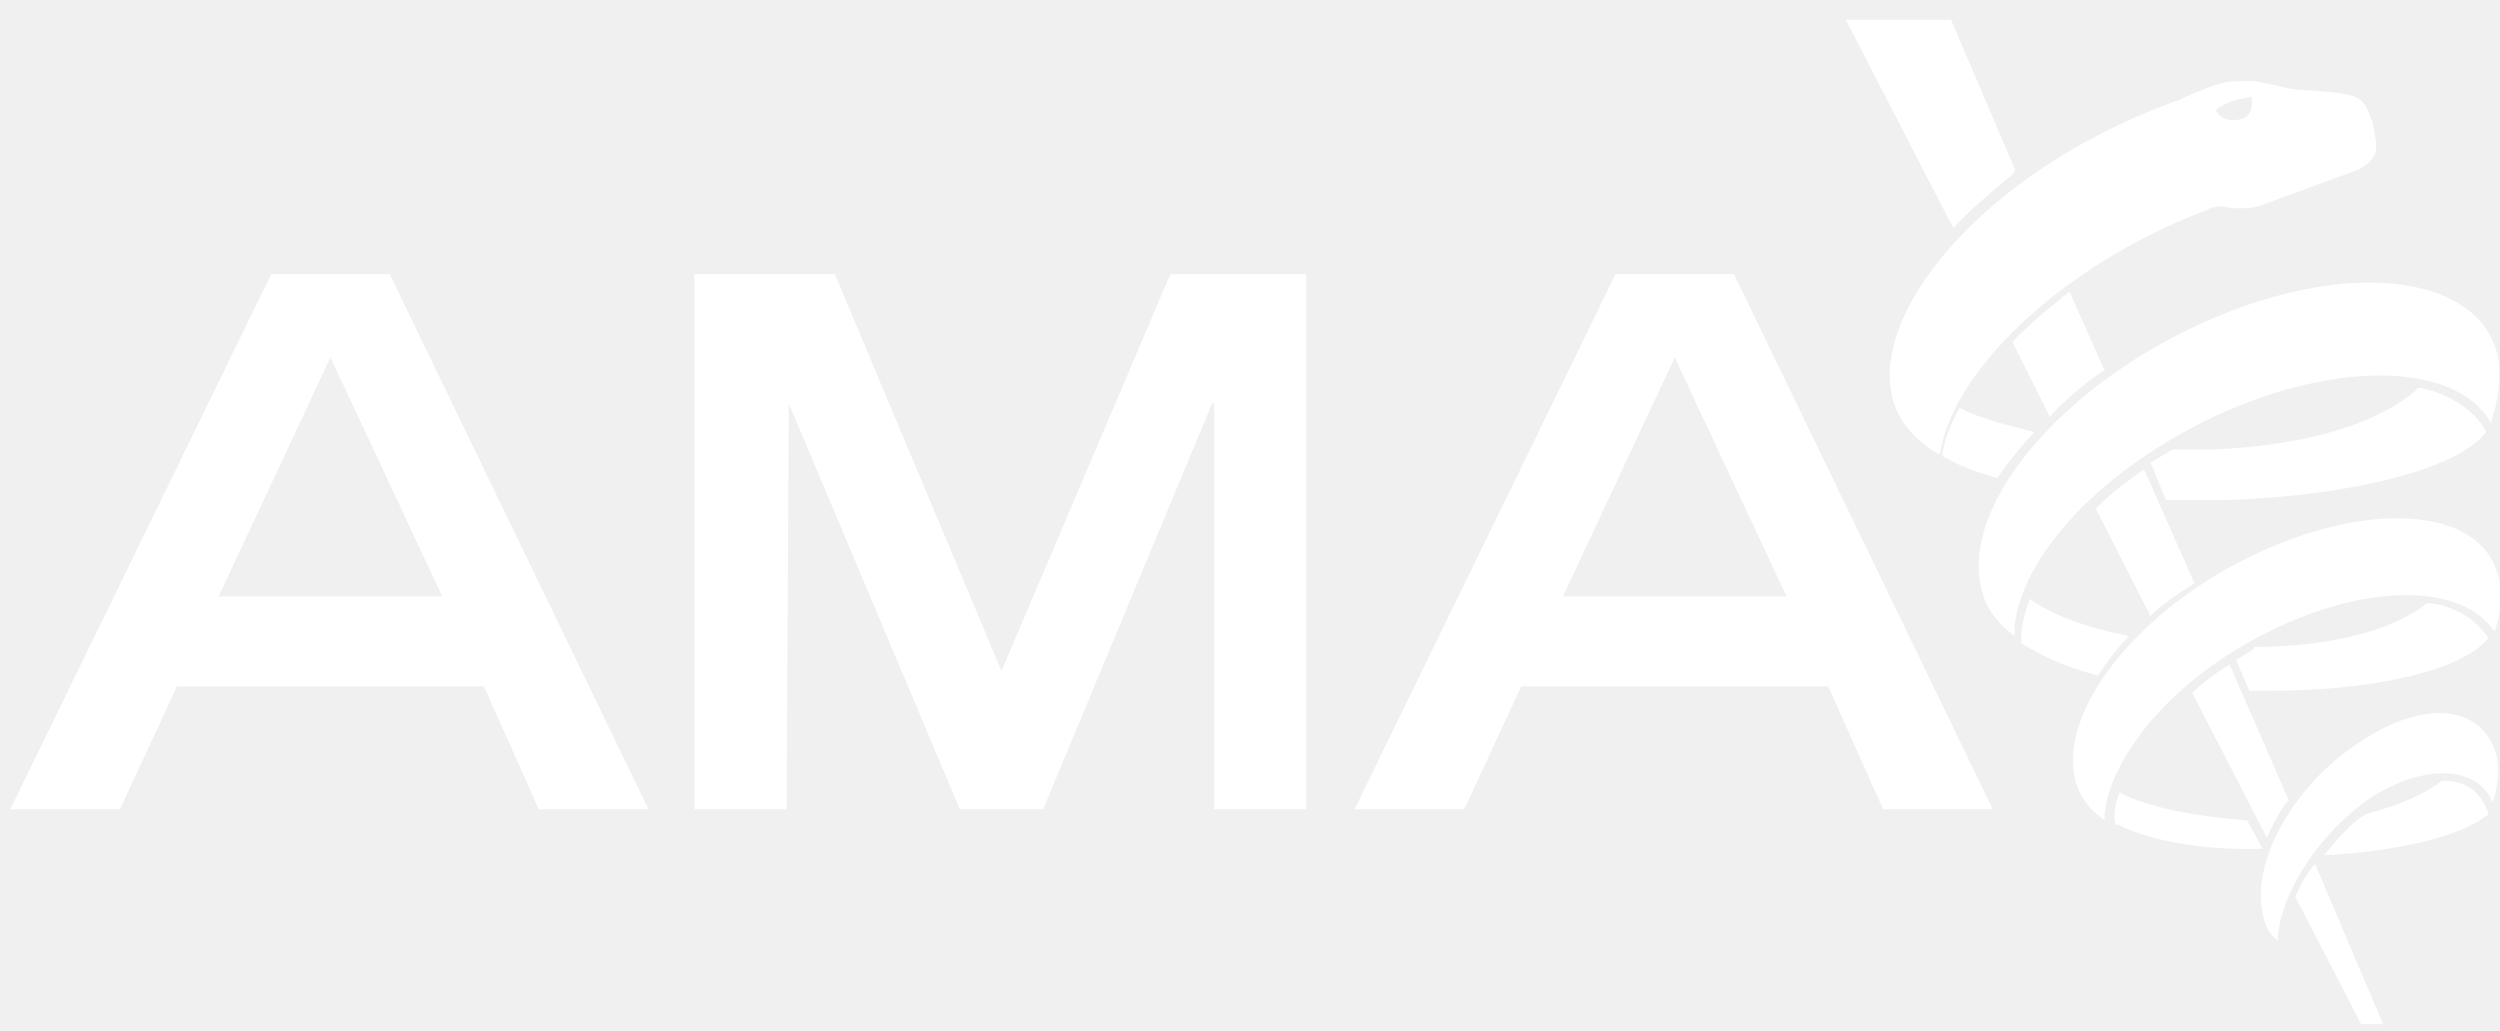
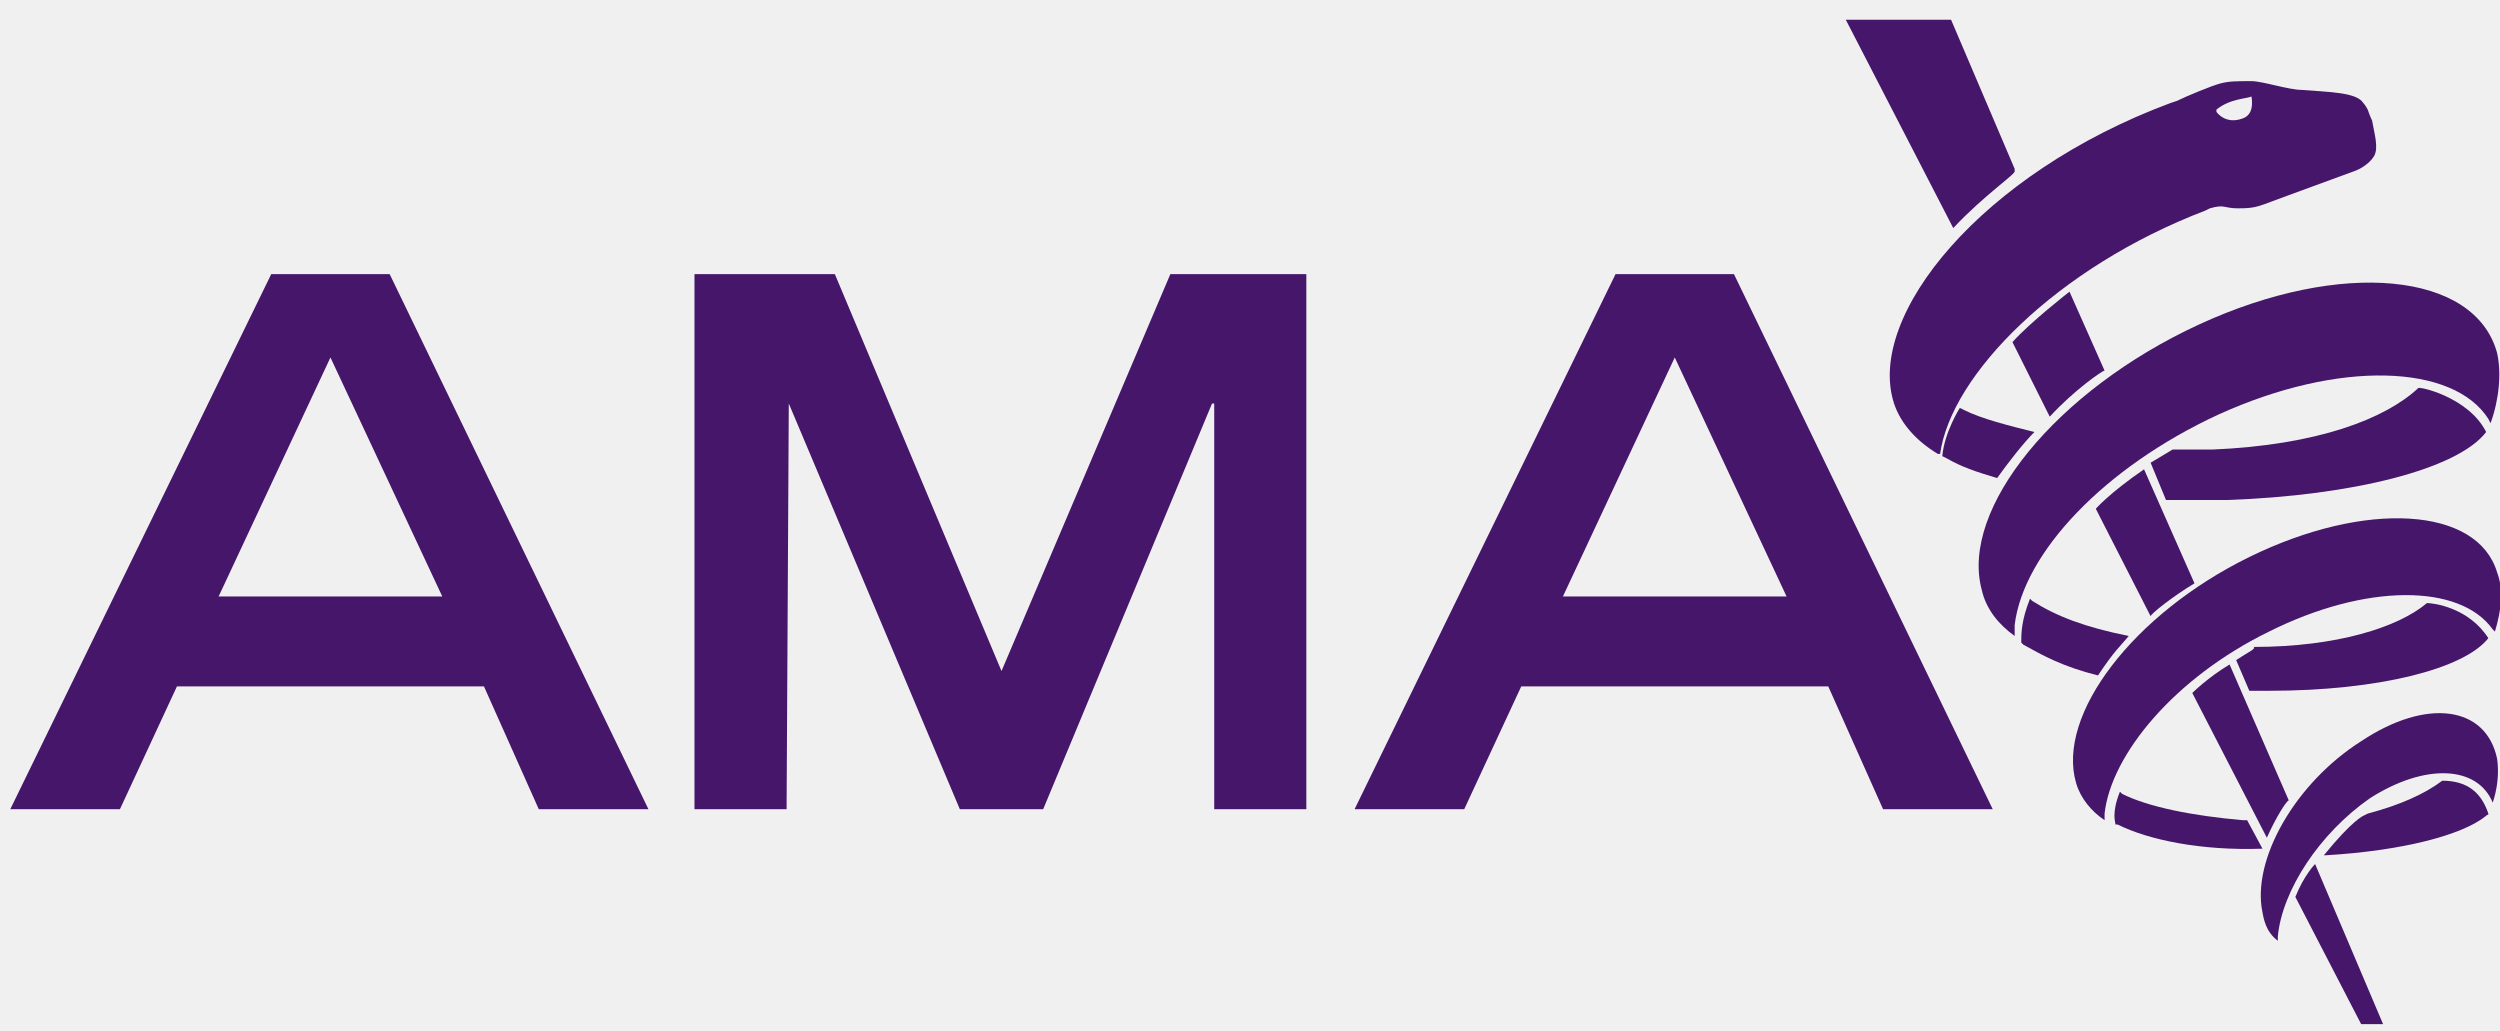
- <svg xmlns="http://www.w3.org/2000/svg" version="1.1" id="Layer_1" x="0px" y="0px" viewBox="0 0 114 47" style="enable-background:new 0 0 114 47;" xml:space="preserve">
-   <style type="text/css">
- 	.st0{fill:#FFFFFF;}
+ <svg xmlns="http://www.w3.org/2000/svg" version="1.1" id="Layer_1" x="0px" y="0px" viewBox="0 0 114 47" xml:space="preserve" width="114" height="47">
+   <defs id="defs74" />
+   <style type="text/css" id="style3">
+ 	.st0{enable-background:new    ;}
+ 	.st1{fill:none;stroke:#46166B;stroke-miterlimit:10;}
+ 	.st2{fill:#46166B;}
</style>
-   <g id="AMA_logo_xA0_Image_1_" transform="translate(-30.33144,-37)">
- </g>
+   <g id="AMA_logo_xA0_Image_1_" transform="translate(-30.33144,-37)" />
  <g id="AMA_Wire_xAE_" transform="translate(-30.33144,-42.1)">
-     <g id="g10">
- 	</g>
+     <g id="g10" />
    <g id="g28">
      <g id="g30">
-         <path id="path32" class="st0" d="M130.4,68.7l-2.3-5.2c-1.6,1.1-2.2,1.8-2.2,1.8l2.5,4.9     C128.4,70.1,129.4,69.3,130.4,68.7z" />
-         <path id="path34" class="st0" d="M123.8,61.1l-1.7-3.4c0.8-0.9,2.6-2.3,2.6-2.3l1.6,3.6     C126.2,59,124.9,59.9,123.8,61.1z" />
-         <path id="path36" class="st0" d="M119.4,52.5l-4.9-9.5h4.8l2.9,6.8v0.1     C122.3,50,120.8,51,119.4,52.5z" />
-         <path id="path38" class="st0" d="M133.7,80.3l-3.4-6.6c0,0,0.7-0.7,1.7-1.3l2.7,6.2     C134.6,78.6,134.1,79.4,133.7,80.3z" />
-         <path id="path40" class="st0" d="M135,83l3,5.8h1l-3.1-7.3C135.9,81.5,135.4,82,135,83z" />
+         <path class="st2" d="m 130.4,68.7 -2.3,-5.2 c -1.6,1.1 -2.2,1.8 -2.2,1.8 l 2.5,4.9 c 0,-0.1 1,-0.9 2,-1.5 z" id="path32" style="fill:#46166b" />
+         <path class="st2" d="m 123.8,61.1 -1.7,-3.4 c 0.8,-0.9 2.6,-2.3 2.6,-2.3 l 1.6,3.6 c -0.1,0 -1.4,0.9 -2.5,2.1 z" id="path34" style="fill:#46166b" />
+         <path class="st2" d="m 119.4,52.5 -4.9,-9.5 4.8,0 2.9,6.8 0,0.1 c 0.1,0.1 -1.4,1.1 -2.8,2.6 z" id="path36" style="fill:#46166b" />
+         <path class="st2" d="m 133.7,80.3 -3.4,-6.6 c 0,0 0.7,-0.7 1.7,-1.3 l 2.7,6.2 c -0.1,0 -0.6,0.8 -1,1.7 z" id="path38" style="fill:#46166b" />
+         <path class="st2" d="m 135,83 3,5.8 1,0 -3.1,-7.3 c 0,0 -0.5,0.5 -0.9,1.5 z" id="path40" style="fill:#46166b" />
      </g>
-       <path id="path42" class="st0" d="M141.7,77.7C141.6,77.8,141.7,77.7,141.7,77.7    c-0.8,0.6-1.9,1.1-3.4,1.5l-0.2,0.1c0,0-0.5,0.2-1.8,1.8c0.1,0,0.1,0,0.1,0c3.4-0.2,6.2-0.9,7.3-1.8c0.1-0.1,0.1,0,0.1-0.1    C143.5,78.3,142.9,77.7,141.7,77.7L141.7,77.7z" />
-       <path id="path44" class="st0" d="M143.7,61.8c-1.3,1.7-6.1,2.9-11.8,3.1c-1.1,0-1.7,0-2.7,0    h-0.1l-0.7-1.7c0,0,0.5-0.3,1-0.6c0.7,0,1.1,0,1.8,0c4.8-0.2,7.9-1.4,9.4-2.8C140.6,59.7,142.9,60.2,143.7,61.8z" />
-       <path id="path46" class="st0" d="M123.1,61.8c-1.2-0.3-2.4-0.6-3.2-1l-0.2-0.1    c0,0-0.7,1.1-0.8,2.2l0.2,0.1c0.7,0.4,1.3,0.6,2.3,0.9C121.9,63.2,122.6,62.3,123.1,61.8z" />
-       <path id="path48" class="st0" d="M133.5,80.8l-0.7-1.3c-0.1,0-0.1,0-0.2,0    c-2.3-0.2-4.3-0.6-5.5-1.2c-0.1-0.1,0,0-0.1-0.1c-0.4,1-0.2,1.4-0.2,1.5c0,0-0.1,0,0.1,0C128.3,80.4,130.7,80.9,133.5,80.8    L133.5,80.8L133.5,80.8z" />
-       <path id="path50" class="st0" d="M132.3,72.2l0.6,1.4c0.3,0,0.6,0,0.9,0c5,0,8.9-1,10-2.4    c-0.9-1.4-2.5-1.6-2.8-1.6c-1.3,1.1-4.1,2-7.9,2C133.2,71.7,132.9,71.8,132.3,72.2z" />
-       <path id="path52" class="st0" d="M127.4,71.1c-2-0.4-3.3-0.9-4.4-1.6c-0.1-0.1,0,0-0.1-0.1    c-0.4,1-0.4,1.6-0.4,2c0.1,0.1,0,0,0.1,0.1c0.9,0.5,1.8,1,3.4,1.4C126.8,71.7,127,71.6,127.4,71.1z" />
-       <path id="path54" class="st0" d="M122.2,70.6c0.4-3.3,4.1-7.2,9.3-9.6    c5.5-2.5,10.7-2.3,12.3,0.2l0.1,0.2c0.4-1.1,0.5-2.3,0.3-3.2c-1-3.7-7.1-4.3-13.6-1.3s-10.9,8.4-9.9,12.1c0.2,0.9,0.8,1.6,1.5,2.1    C122.2,71.1,122.2,70.6,122.2,70.6z" />
-       <path id="path56" class="st0" d="M144,70.8l0.1,0.1c0.3-1,0.4-1.9,0.1-2.7    c-0.9-3-6-3.3-11.3-0.7c-5.3,2.6-8.8,7.2-7.9,10.3c0.2,0.7,0.7,1.3,1.3,1.7v-0.3c0.3-2.7,3.2-6.2,7.5-8.3    C138.2,68.7,142.5,68.7,144,70.8L144,70.8z" />
-       <path id="path58" class="st0" d="M144,78.7L144,78.7c0.2-0.6,0.3-1.3,0.2-2    c-0.5-2.4-3.2-2.8-6.2-0.8c-3,1.9-5,5.4-4.5,7.8c0.1,0.6,0.3,1,0.7,1.3v-0.2c0.2-2.1,1.9-4.7,4.2-6.3    C140.9,76.9,143.3,77,144,78.7z" />
+       <path class="st2" d="m 141.7,77.7 c -0.1,0.1 0,0 0,0 -0.8,0.6 -1.9,1.1 -3.4,1.5 l -0.2,0.1 c 0,0 -0.5,0.2 -1.8,1.8 0.1,0 0.1,0 0.1,0 3.4,-0.2 6.2,-0.9 7.3,-1.8 0.1,-0.1 0.1,0 0.1,-0.1 -0.3,-0.9 -0.9,-1.5 -2.1,-1.5 z" id="path42" style="fill:#46166b" />
+       <path class="st2" d="m 143.7,61.8 c -1.3,1.7 -6.1,2.9 -11.8,3.1 -1.1,0 -1.7,0 -2.7,0 l -0.1,0 -0.7,-1.7 c 0,0 0.5,-0.3 1,-0.6 0.7,0 1.1,0 1.8,0 4.8,-0.2 7.9,-1.4 9.4,-2.8 0,-0.1 2.3,0.4 3.1,2 z" id="path44" style="fill:#46166b" />
+       <path class="st2" d="m 123.1,61.8 c -1.2,-0.3 -2.4,-0.6 -3.2,-1 l -0.2,-0.1 c 0,0 -0.7,1.1 -0.8,2.2 l 0.2,0.1 c 0.7,0.4 1.3,0.6 2.3,0.9 0.5,-0.7 1.2,-1.6 1.7,-2.1 z" id="path46" style="fill:#46166b" />
+       <path class="st2" d="m 133.5,80.8 -0.7,-1.3 c -0.1,0 -0.1,0 -0.2,0 -2.3,-0.2 -4.3,-0.6 -5.5,-1.2 -0.1,-0.1 0,0 -0.1,-0.1 -0.4,1 -0.2,1.4 -0.2,1.5 0,0 -0.1,0 0.1,0 1.4,0.7 3.8,1.2 6.6,1.1 l 0,0 z" id="path48" style="fill:#46166b" />
+       <path class="st2" d="m 132.3,72.2 0.6,1.4 c 0.3,0 0.6,0 0.9,0 5,0 8.9,-1 10,-2.4 -0.9,-1.4 -2.5,-1.6 -2.8,-1.6 -1.3,1.1 -4.1,2 -7.9,2 0.1,0.1 -0.2,0.2 -0.8,0.6 z" id="path50" style="fill:#46166b" />
+       <path class="st2" d="m 127.4,71.1 c -2,-0.4 -3.3,-0.9 -4.4,-1.6 -0.1,-0.1 0,0 -0.1,-0.1 -0.4,1 -0.4,1.6 -0.4,2 0.1,0.1 0,0 0.1,0.1 0.9,0.5 1.8,1 3.4,1.4 0.8,-1.2 1,-1.3 1.4,-1.8 z" id="path52" style="fill:#46166b" />
+       <path class="st2" d="m 122.2,70.6 c 0.4,-3.3 4.1,-7.2 9.3,-9.6 5.5,-2.5 10.7,-2.3 12.3,0.2 l 0.1,0.2 c 0.4,-1.1 0.5,-2.3 0.3,-3.2 -1,-3.7 -7.1,-4.3 -13.6,-1.3 -6.5,3 -10.9,8.4 -9.9,12.1 0.2,0.9 0.8,1.6 1.5,2.1 l 0,-0.5 z" id="path54" style="fill:#46166b" />
+       <path class="st2" d="m 144,70.8 0.1,0.1 c 0.3,-1 0.4,-1.9 0.1,-2.7 -0.9,-3 -6,-3.3 -11.3,-0.7 -5.3,2.6 -8.8,7.2 -7.9,10.3 0.2,0.7 0.7,1.3 1.3,1.7 l 0,-0.3 c 0.3,-2.7 3.2,-6.2 7.5,-8.3 4.4,-2.2 8.7,-2.2 10.2,-0.1 z" id="path56" style="fill:#46166b" />
+       <path class="st2" d="m 144,78.7 0,0 c 0.2,-0.6 0.3,-1.3 0.2,-2 -0.5,-2.4 -3.2,-2.8 -6.2,-0.8 -3,1.9 -5,5.4 -4.5,7.8 0.1,0.6 0.3,1 0.7,1.3 l 0,-0.2 c 0.2,-2.1 1.9,-4.7 4.2,-6.3 2.5,-1.6 4.9,-1.5 5.6,0.2 z" id="path58" style="fill:#46166b" />
      <g id="g60">
        <g id="g62">
-           <path id="path64" class="st0" d="M138.5,47.6c0,0-0.1-0.2-0.2-0.5c-0.1-0.2-0.2-0.3-0.2-0.3      c-0.3-0.5-1.6-0.5-2.8-0.6c-0.6,0-1.8-0.4-2.3-0.4c-0.7,0-1,0-1.4,0.1s-1.6,0.6-2,0.8l-0.3,0.1c-8.6,3.2-13.9,9.7-12.6,13.7      c0.3,0.9,1,1.7,2,2.3h0.1c0.5-3.6,5.3-8.5,12.1-11.1l0.2-0.1c0.7-0.2,0.6,0,1.3,0c0.9,0,0.9-0.1,2.3-0.6l3-1.1      c0,0,0.6-0.2,0.9-0.7C138.8,48.8,138.6,48.2,138.5,47.6z M132.6,47.5c-0.8,0.3-1.2-0.3-1.2-0.3v-0.1c0.6-0.5,1.4-0.5,1.6-0.6      l0,0l0,0C133.1,47.1,132.9,47.4,132.6,47.5L132.6,47.5z" />
+           <path class="st2" d="m 138.5,47.6 c 0,0 -0.1,-0.2 -0.2,-0.5 -0.1,-0.2 -0.2,-0.3 -0.2,-0.3 -0.3,-0.5 -1.6,-0.5 -2.8,-0.6 -0.6,0 -1.8,-0.4 -2.3,-0.4 -0.7,0 -1,0 -1.4,0.1 -0.4,0.1 -1.6,0.6 -2,0.8 l -0.3,0.1 c -8.6,3.2 -13.9,9.7 -12.6,13.7 0.3,0.9 1,1.7 2,2.3 l 0.1,0 c 0.5,-3.6 5.3,-8.5 12.1,-11.1 l 0.2,-0.1 c 0.7,-0.2 0.6,0 1.3,0 0.9,0 0.9,-0.1 2.3,-0.6 l 3,-1.1 c 0,0 0.6,-0.2 0.9,-0.7 0.2,-0.4 0,-1 -0.1,-1.6 z m -5.9,-0.1 c -0.8,0.3 -1.2,-0.3 -1.2,-0.3 l 0,-0.1 c 0.6,-0.5 1.4,-0.5 1.6,-0.6 l 0,0 0,0 c 0.1,0.6 -0.1,0.9 -0.4,1 z" id="path64" style="fill:#46166b" />
        </g>
      </g>
-       <path id="path66" class="st0" d="M42.7,54.6h5.4L59.9,79h-5l-2.5-5.6h-14L35.8,79h-5    C30.8,79,42.7,54.6,42.7,54.6z M50.5,69.3l-5.1-10.9l-5.1,10.9C40.3,69.3,50.5,69.3,50.5,69.3z" />
-       <path id="path68" class="st0" d="M66.3,60.5L66.3,60.5L66.2,79H62V54.6h6.4L76,72.7l7.7-18.1    h6.2V79h-4.2V60.5h-0.1L77.9,79h-3.8C74.1,79,66.3,60.5,66.3,60.5z" />
-       <path id="path70" class="st0" d="M104,54.6h5.4L121.2,79h-5l-2.5-5.6h-14L97.1,79h-5    C92.1,79,104,54.6,104,54.6z M111.8,69.3l-5.1-10.9l-5.1,10.9H111.8z" />
+       <path class="st2" d="m 42.7,54.6 5.4,0 11.8,24.4 -5,0 -2.5,-5.6 -14,0 -2.6,5.6 -5,0 11.9,-24.4 z m 7.8,14.7 -5.1,-10.9 -5.1,10.9 10.2,0 z" id="path66" style="fill:#46166b" />
+       <path class="st2" d="m 66.3,60.5 0,0 -0.1,18.5 -4.2,0 0,-24.4 6.4,0 7.6,18.1 7.7,-18.1 6.2,0 0,24.4 -4.2,0 0,-18.5 -0.1,0 -7.7,18.5 -3.8,0 -7.8,-18.5 z" id="path68" style="fill:#46166b" />
+       <path class="st2" d="m 104,54.6 5.4,0 11.8,24.4 -5,0 -2.5,-5.6 -14,0 -2.6,5.6 -5,0 11.9,-24.4 z m 7.8,14.7 -5.1,-10.9 -5.1,10.9 10.2,0 z" id="path70" style="fill:#46166b" />
    </g>
  </g>
</svg>
